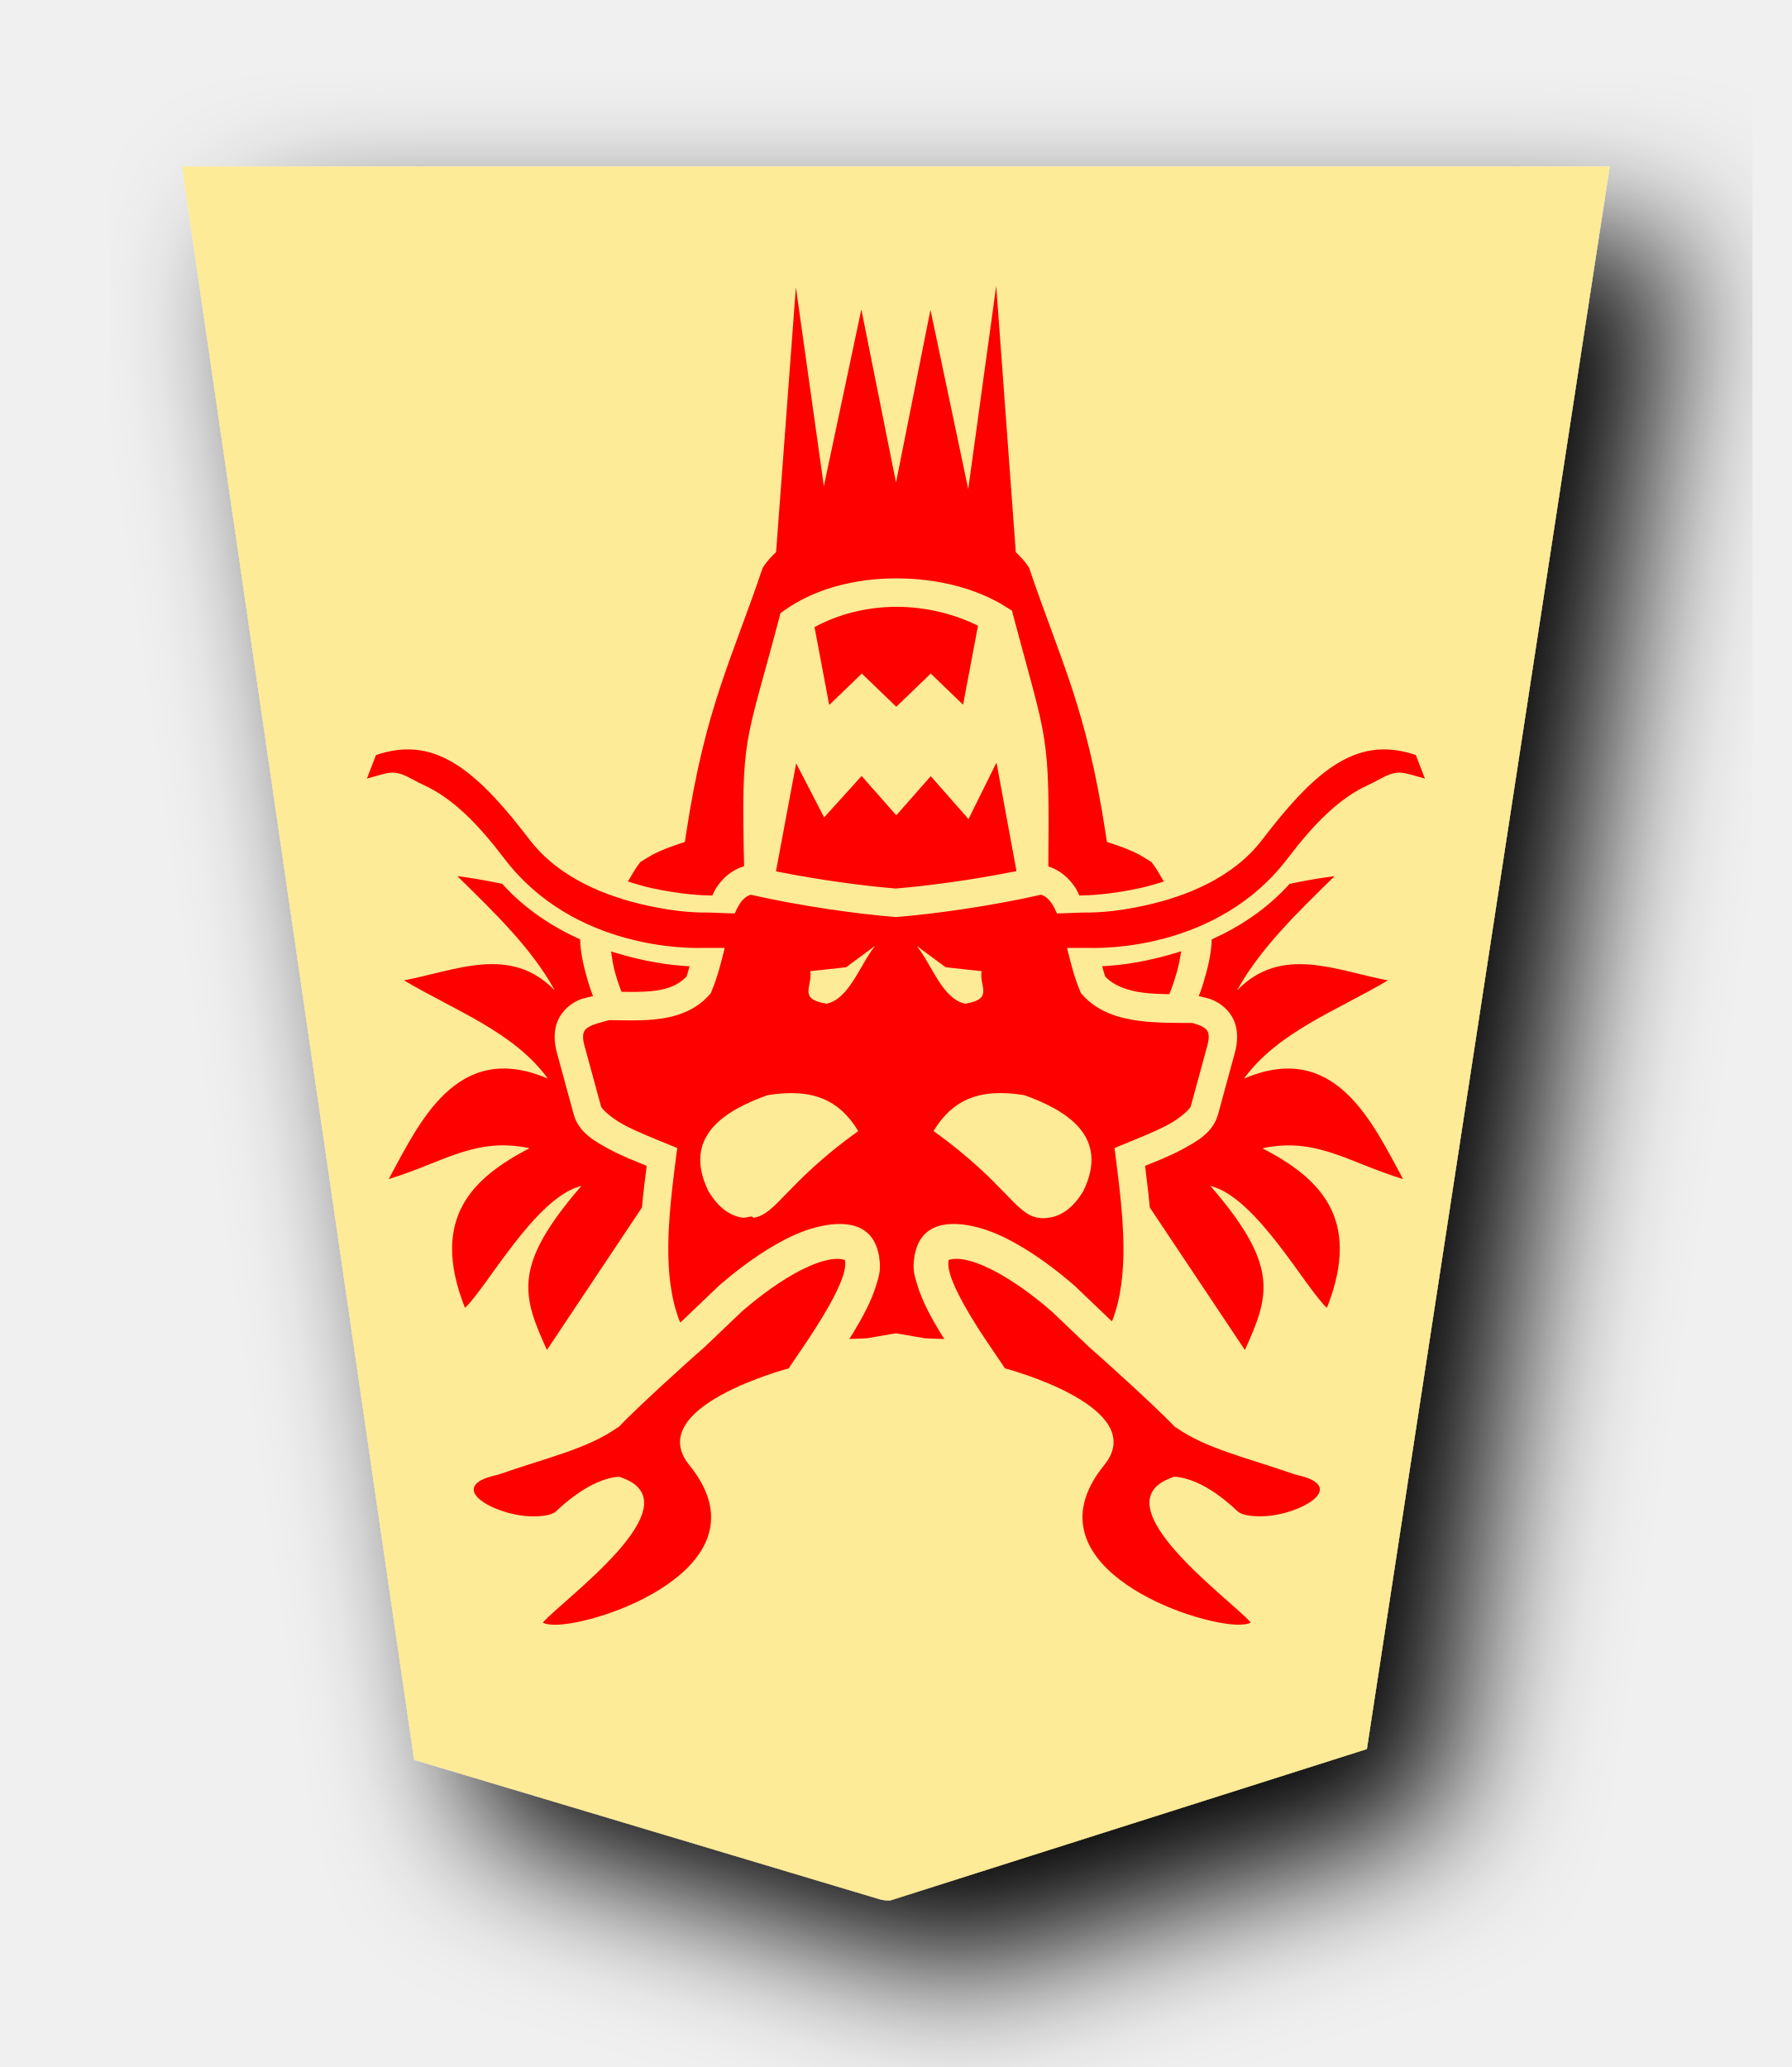
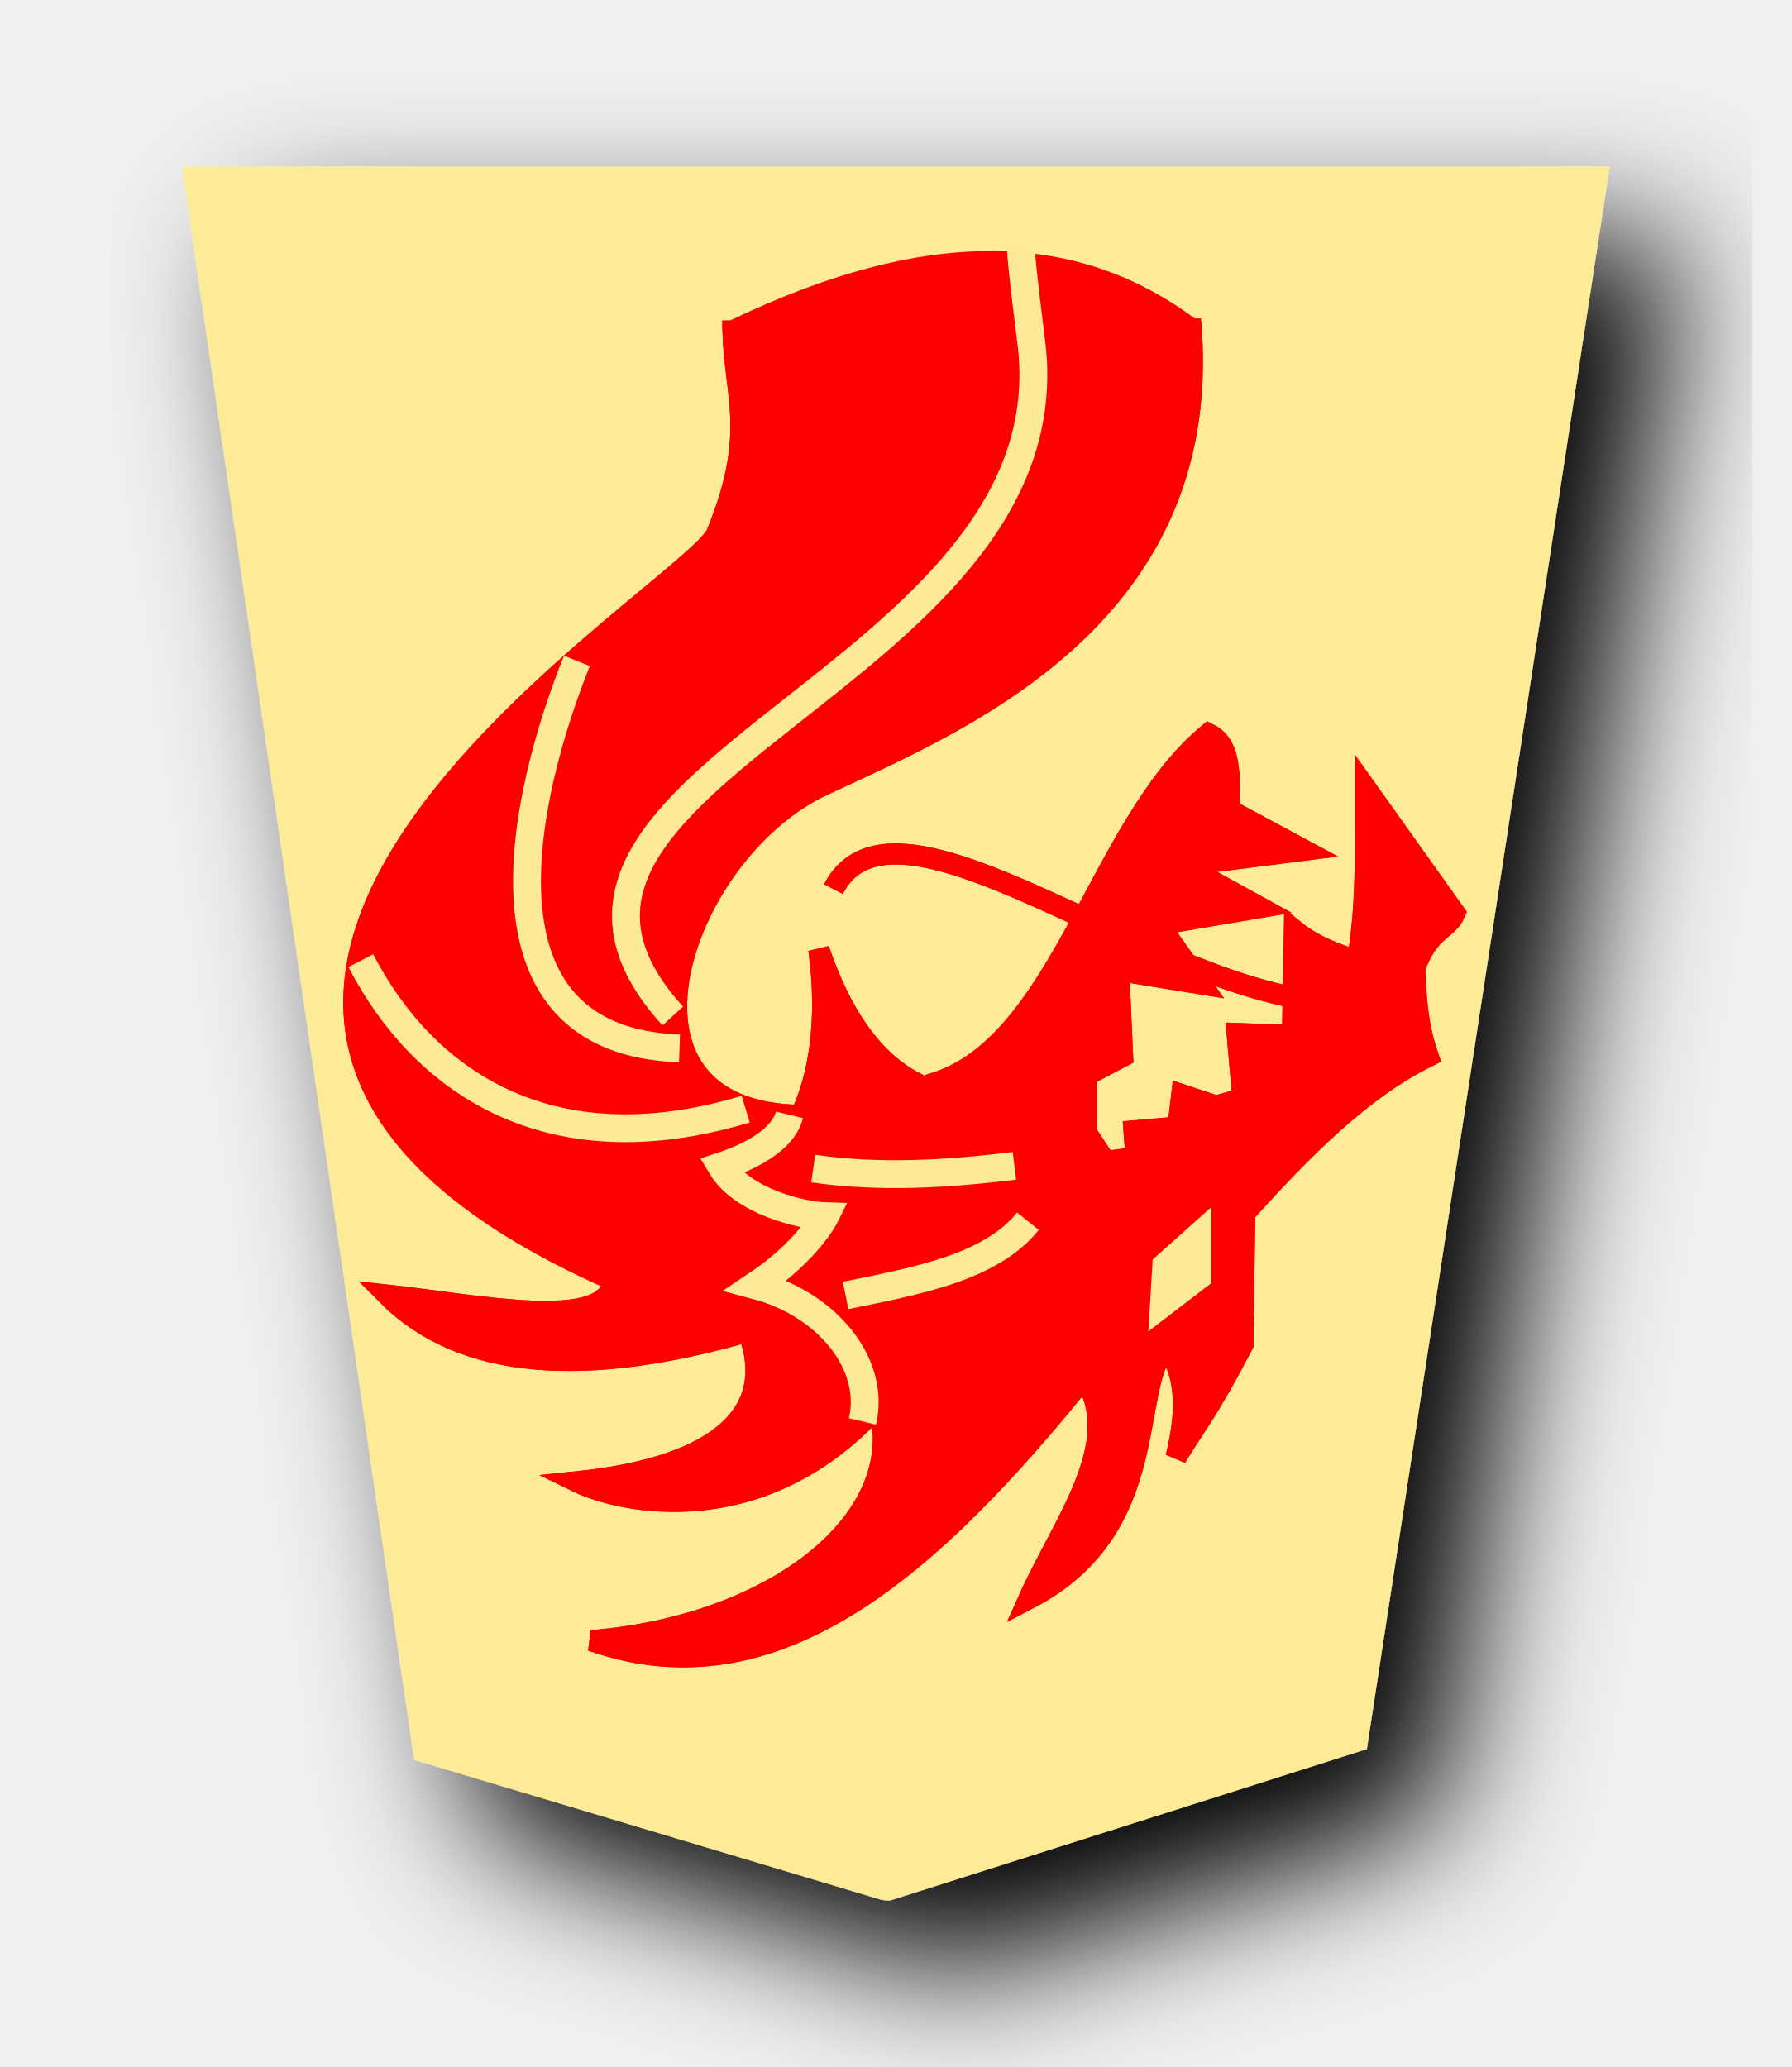
- <svg xmlns="http://www.w3.org/2000/svg" viewBox="0 0 52 60" version="1.1" id="svg14091" width="52" height="60">
-   <defs id="defs14057">
-     <filter id="a">
-       <feGaussianBlur in="SourceAlpha" result="blur" stdDeviation="2" id="feGaussianBlur14050" />
-       <feOffset result="offsetBlur" dx="2" dy="2" id="feOffset14052" />
-       <feBlend in="SourceGraphic" in2="offsetBlur" id="feBlend14054" mode="normal" />
+ <svg xmlns="http://www.w3.org/2000/svg" width="52" height="60" version="1.1" id="svg1717">
+   <defs id="defs1721">
+     <filter id="drop-shadow-2-88">
+       <feGaussianBlur in="SourceAlpha" result="blur" stdDeviation="2" id="feGaussianBlur6807-1" />
+       <feOffset result="offsetBlur" dx="2" dy="2" id="feOffset6809-5" />
+       <feBlend in="SourceGraphic" in2="offsetBlur" mode="normal" id="feBlend6811-7" />
    </filter>
  </defs>
-   <g transform="matrix(1.03094,0,0,1.03094,-106.5861,-25.906)" fill="#fdd3e3" filter="url(#a)" id="g14061">
-     <path d="m 128.456,78.635 13.41,-4.26 6.836,-44.558 h -40.19 l 6.535,44.862 13.138,3.935 c 0.09,0.017 0.18,0.032 0.271,0.021 z" fill="#fdeb98" id="path14059" />
+   <filter id="drop-shadow">
+     <feGaussianBlur in="SourceAlpha" result="blur" stdDeviation="2" id="feGaussianBlur1692" />
+     <feOffset result="offsetBlur" dx="2" dy="2" id="feOffset1694" />
+     <feBlend in="SourceGraphic" in2="offsetBlur" mode="normal" id="feBlend1696" />
+   </filter>
+   <g style="fill:#fdd3e3;fill-opacity:1;filter:url(#drop-shadow-2-88)" transform="matrix(1.030943,0,0,1.030943,-106.5868,-25.90586)" id="g7764">
+     <g transform="rotate(180,45.5785,23.8125)" id="g7762" style="fill:#fdd3e3;fill-opacity:1">
+       <path style="fill:#fdeb98;fill-opacity:1" d="m -37.299,-31.01 -13.409,4.26 -6.837,44.558 40.19,1.13e-4 -6.535,-44.862 -13.138,-3.935 c -0.09,-0.017 -0.18,-0.032 -0.271,-0.021 z" id="path7760" />
+     </g>
  </g>
-   <g id="g13683" transform="matrix(1,0,0,-1,-0.07760272,64.57627)">
-     <path id="path3940" style="fill:#ff0000;fill-opacity:1;stroke:none;stroke-width:1px;stroke-linecap:butt;stroke-linejoin:miter;stroke-opacity:1" d="m 16.304,17.417 c -0.102,-0.006 -0.194,-0.005 -0.271,0.004 -0.083,0.009 -0.15,0.026 -0.201,0.053 0.503,0.614 4.462,3.429 2.297,4.207 -0.026,0.009 -0.043,0.02 -0.068,0.029 -0.866,-0.04 -1.75,-0.917 -1.846,-1.004 -0.129,-0.118 -0.432,-0.157 -0.779,-0.143 -1.043,0.044 -2.495,0.871 -0.908,1.205 1.446,0.503 2.622,0.76 3.484,1.379 l 0.004,-0.008 c 0.616,0.638 1.898,1.798 2.539,2.363 l 1.07,1.021 c 0.325,0.278 0.895,0.74 1.498,1.078 0.306,0.172 0.619,0.31 0.883,0.379 0.261,0.068 0.445,0.069 0.594,0.021 -10e-4,-0.003 -0.002,-0.007 0.004,-0.035 0.014,-0.069 0.004,-0.207 -0.045,-0.373 -0.098,-0.333 -0.334,-0.785 -0.596,-1.221 -0.262,-0.436 -0.55,-0.859 -0.758,-1.162 -0.103,-0.151 -0.185,-0.27 -0.238,-0.355 0,0 -4.254,-1.117 -2.881,-2.811 2.278,-2.809 -2.248,-4.532 -3.781,-4.627 z m 19.6,0 v 0.002 c -1.533,0.095 -6.059,1.818 -3.781,4.627 1.374,1.694 -2.881,2.811 -2.881,2.811 -0.054,0.085 -0.135,0.205 -0.238,0.355 -0.207,0.303 -0.496,0.726 -0.758,1.162 -0.262,0.436 -0.498,0.888 -0.596,1.221 -0.049,0.166 -0.059,0.304 -0.045,0.373 0.006,0.028 0.005,0.032 0.004,0.035 0.148,0.048 0.333,0.046 0.594,-0.021 0.264,-0.069 0.577,-0.207 0.883,-0.379 0.603,-0.339 1.173,-0.8 1.498,-1.078 l 1.07,-1.021 c 0.641,-0.565 1.923,-1.725 2.539,-2.363 l 0.004,0.008 c 0.863,-0.619 2.039,-0.876 3.484,-1.379 1.587,-0.334 0.135,-1.161 -0.908,-1.205 -0.348,-0.015 -0.65,0.025 -0.779,0.143 -0.096,0.087 -0.98,0.964 -1.846,1.004 -0.025,-0.009 -0.042,-0.02 -0.068,-0.029 -2.165,-0.778 1.794,-3.593 2.297,-4.207 -0.051,-0.026 -0.119,-0.044 -0.201,-0.053 -0.077,-0.009 -0.169,-0.01 -0.271,-0.004 z m -19.953,7.973 c -0.714,1.579 -1.014,2.435 1,4.762 -1.329,-0.318 -2.772,-2.991 -3.379,-3.539 -1.042,2.636 0.261,3.792 1.873,4.633 -1.571,0.336 -2.509,-0.416 -4.086,-0.895 0.878,1.605 1.963,4.057 4.619,2.916 -0.986,1.356 -2.706,1.979 -4.176,2.852 1.511,0.286 3.086,1.036 4.375,-0.289 -0.669,1.222 -1.759,2.266 -2.828,3.316 0.443,-0.058 0.877,-0.135 1.303,-0.225 0.684,-0.756 1.477,-1.257 2.262,-1.613 0.008,-0.418 0.121,-0.854 0.234,-1.236 0.068,-0.228 0.088,-0.263 0.141,-0.41 -0.194,-0.049 -0.355,-0.062 -0.578,-0.203 -0.189,-0.12 -0.373,-0.309 -0.467,-0.566 -0.093,-0.258 -0.09,-0.557 -0.002,-0.883 l 0.484,-1.775 c 0.144,-0.529 0.602,-0.786 1.061,-1.031 0.362,-0.194 0.727,-0.334 1.059,-0.469 -0.051,-0.401 -0.101,-0.806 -0.139,-1.211 z m 20.256,0 -2.76,4.137 c -0.037,0.404 -0.086,0.807 -0.137,1.207 0.332,0.134 0.696,0.275 1.059,0.469 0.459,0.246 0.916,0.502 1.061,1.031 l 0.484,1.775 c 0.089,0.326 0.093,0.625 0,0.883 -0.093,0.258 -0.28,0.447 -0.469,0.566 -0.223,0.141 -0.382,0.154 -0.576,0.203 0.053,0.147 0.073,0.182 0.141,0.41 0.114,0.382 0.226,0.818 0.234,1.236 0.785,0.356 1.578,0.857 2.262,1.613 0.427,0.091 0.861,0.167 1.305,0.225 -1.069,-1.051 -2.161,-2.094 -2.83,-3.316 1.289,1.325 2.866,0.575 4.377,0.289 -1.47,-0.872 -3.191,-1.496 -4.178,-2.852 2.657,1.141 3.741,-1.311 4.619,-2.916 -1.577,0.478 -2.513,1.23 -4.084,0.895 1.612,-0.84 2.915,-1.997 1.873,-4.633 -0.607,0.548 -2.052,3.221 -3.381,3.539 2.014,-2.327 1.714,-3.183 1,-4.762 z m -8.719,0.318 c -0.252,0.007 -0.502,0.016 -0.529,0.02 -0.006,7e-4 -0.014,-0.002 -0.02,-0.002 l -0.861,0.148 -0.859,-0.148 c -0.006,-5e-4 -0.015,0.003 -0.021,0.002 -0.024,-0.003 -0.251,-0.012 -0.473,-0.018 0.035,0.057 0.063,0.092 0.098,0.15 0.283,0.471 0.546,0.938 0.697,1.451 0.077,0.261 0.134,0.436 0.066,0.811 0.003,-0.016 0.009,-0.027 0.012,-0.043 -0.006,0.077 -0.013,0.088 -0.014,0.09 0.004,-0.02 -0.002,-0.028 0.002,-0.047 -0.165,0.987 -1.044,1.034 -1.83,0.826 h -0.004 c -0.393,-0.102 -0.759,-0.272 -1.119,-0.475 -0.706,-0.396 -1.308,-0.89 -1.658,-1.189 l -0.021,-0.018 -1.061,-1.014 c -0.019,-0.016 -0.053,-0.047 -0.072,-0.064 -0.003,0.008 -0.031,0.068 -0.031,0.068 v 0.002 c -0.495,1.309 -0.316,2.978 -0.098,4.68 l 0.041,0.314 -0.295,0.121 c -0.379,0.154 -0.867,0.346 -1.262,0.557 -0.394,0.211 -0.641,0.477 -0.652,0.52 l -0.484,1.775 c -0.058,0.211 -0.042,0.323 -0.02,0.385 0.022,0.062 0.056,0.1 0.135,0.15 0.128,0.081 0.362,0.139 0.604,0.205 0.392,-0.004 0.833,-0.025 1.295,0.018 0.565,0.052 1.171,0.22 1.607,0.711 l 0.045,0.051 0.025,0.062 c 0.171,0.403 0.277,0.836 0.379,1.254 h -0.666 c -0.314,-0.009 -3.7,-0.075 -5.729,2.592 -0.767,1.008 -1.5,1.753 -2.342,2.137 -0.368,0.168 -0.531,0.317 -0.838,0.357 -0.19,0.025 -0.527,-0.095 -0.809,-0.172 l 0.264,0.684 c 0.917,0.314 1.661,0.159 2.371,-0.303 0.737,-0.48 1.419,-1.284 2.082,-2.148 0.864,-1.136 2.256,-1.662 3.418,-1.918 0.988,-0.217 1.573,-0.202 1.803,-0.203 l 0.738,-0.027 c 0.047,0.112 0.099,0.211 0.152,0.291 0.095,0.144 0.192,0.208 0.307,0.254 1.517,-0.342 3.092,-0.556 4.184,-0.646 l 0.033,-0.004 0.035,0.004 c 1.091,0.09 2.664,0.305 4.182,0.646 0.115,-0.046 0.211,-0.11 0.307,-0.254 0.053,-0.08 0.104,-0.179 0.152,-0.291 l 0.74,0.027 c 0.23,9.99e-4 0.815,-0.014 1.803,0.203 1.162,0.256 2.554,0.782 3.418,1.918 0.663,0.864 1.345,1.669 2.082,2.148 0.71,0.462 1.454,0.617 2.371,0.303 l 0.264,-0.684 c -0.282,0.076 -0.619,0.197 -0.809,0.172 -0.307,-0.04 -0.47,-0.189 -0.838,-0.357 -0.842,-0.384 -1.575,-1.129 -2.342,-2.137 -2.028,-2.667 -5.415,-2.601 -5.729,-2.592 h -0.668 c 0.101,-0.418 0.208,-0.851 0.379,-1.254 l 0.027,-0.062 0.045,-0.051 c 0.44,-0.495 1.064,-0.677 1.658,-0.752 0.55,-0.07 1.091,-0.054 1.529,-0.061 0.128,-0.037 0.243,-0.074 0.318,-0.121 0.079,-0.05 0.112,-0.088 0.135,-0.15 0.022,-0.062 0.038,-0.174 -0.02,-0.385 l -0.484,-1.775 c -0.012,-0.043 -0.26,-0.308 -0.654,-0.52 -0.394,-0.211 -0.883,-0.402 -1.262,-0.557 l -0.293,-0.121 0.039,-0.314 c 0.219,-1.702 0.398,-3.373 -0.098,-4.682 -5.5e-5,-1.3e-4 -0.015,-0.033 -0.016,-0.035 -0.009,0.008 -0.026,0.023 -0.035,0.031 l -1.061,1.014 -0.021,0.018 c -0.35,0.3 -0.953,0.793 -1.658,1.189 -0.361,0.203 -0.726,0.372 -1.119,0.475 h -0.002 c -0.787,0.208 -1.668,0.162 -1.832,-0.828 0.004,0.02 -4.19e-4,0.028 0.004,0.049 -3.7e-4,-0.002 -0.007,-0.012 -0.014,-0.09 0.002,0.015 0.007,0.026 0.01,0.041 -0.067,-0.372 -0.009,-0.548 0.068,-0.809 0.151,-0.513 0.414,-0.98 0.697,-1.451 0.035,-0.059 0.064,-0.095 0.1,-0.152 z m -5.551,3.516 c 0.679,0.097 0.952,1.013 3.049,2.521 -0.536,0.882 -1.297,1.258 -2.637,1.041 -1.257,-0.452 -2.48,-1.213 -1.709,-2.791 0.291,-0.48 0.62,-0.704 0.973,-0.764 0.119,-0.02 0.321,0.087 0.324,-0.008 z m 8.283,0 c 0.097,-0.014 0.202,-0.013 0.322,0.008 0.353,0.06 0.682,0.284 0.973,0.764 0.771,1.578 -0.452,2.339 -1.709,2.791 -1.34,0.217 -2.098,-0.159 -2.635,-1.041 2.096,-1.509 2.37,-2.425 3.049,-2.521 z m -6.154,6.217 c 0.66,0.144 0.95,1.093 1.406,1.678 L 24.634,36.499 23.593,36.386 c 0.07,-0.451 -0.367,-0.81 0.473,-0.945 z m 4.023,0 c 0.84,0.135 0.405,0.495 0.475,0.945 l -1.041,0.113 -0.838,0.619 c 0.457,-0.585 0.744,-1.533 1.404,-1.678 z m 5.928,0.277 c -0.258,0.004 -0.516,0.012 -0.758,0.043 -0.479,0.06 -0.855,0.209 -1.102,0.463 -0.034,0.088 -0.062,0.2 -0.092,0.305 0.519,0.023 1.324,0.125 2.293,0.434 -0.032,-0.21 -0.075,-0.434 -0.141,-0.656 -0.097,-0.327 -0.162,-0.486 -0.201,-0.588 z m -15.902,0.07 c -0.046,0.124 -0.09,0.229 -0.176,0.518 -0.067,0.226 -0.094,0.44 -0.127,0.652 0.963,-0.305 1.763,-0.407 2.279,-0.43 -0.03,-0.104 -0.058,-0.215 -0.092,-0.303 -0.246,-0.255 -0.579,-0.379 -1.023,-0.42 -0.269,-0.025 -0.562,-0.023 -0.861,-0.018 z m 2.639,2.793 c -0.253,0.003 -0.885,0.022 -1.779,0.219 -0.219,0.048 -0.447,0.117 -0.674,0.188 0.113,0.193 0.223,0.389 0.359,0.564 -0.007,-0.009 0.292,0.198 0.555,0.312 0.263,0.114 0.5,0.193 0.5,0.193 l 0.24,0.08 0.037,0.25 c 0.555,3.646 1.3,4.984 2.221,7.709 0.107,0.167 0.242,0.316 0.389,0.455 l 0.574,7.689 0.812,-5.777 1.088,5.131 1.006,-5.025 1,5.014 1.096,-5.205 0.812,5.9 0.568,-7.73 c 0.145,-0.138 0.279,-0.284 0.385,-0.449 0.921,-2.726 1.666,-4.065 2.221,-7.711 l 0.039,-0.25 0.238,-0.08 c 0,0 0.239,-0.079 0.502,-0.193 0.263,-0.114 0.559,-0.321 0.553,-0.312 0.137,-0.176 0.247,-0.373 0.359,-0.566 -0.226,-0.07 -0.454,-0.137 -0.672,-0.186 -0.896,-0.197 -1.53,-0.216 -1.781,-0.219 -0.038,0.075 -0.067,0.154 -0.113,0.225 -0.18,0.271 -0.442,0.512 -0.787,0.619 0.038,3.947 -0.024,3.54 -1.014,7.268 l -0.041,0.156 -0.135,0.086 c -0.889,0.572 -2.052,0.852 -3.219,0.852 -1.166,-4.8e-4 -2.343,-0.284 -3.244,-0.924 l -0.121,-0.086 -0.037,-0.145 c -0.986,-3.745 -1.105,-3.332 -1.018,-7.201 l -0.01,-0.002 c -0.349,-0.106 -0.616,-0.349 -0.797,-0.623 -0.047,-0.07 -0.075,-0.15 -0.113,-0.225 z m 5.324,0.203 c -0.924,0.077 -2.201,0.242 -3.48,0.5 l 0.586,3.135 0.812,-1.57 1.088,1.203 1.006,-1.143 1,1.137 1.096,-1.246 0.812,1.641 0.58,-3.15 c -1.287,-0.261 -2.571,-0.428 -3.5,-0.506 z m 0.012,5.277 -1,0.963 -0.947,-0.912 -0.426,2.26 c 0.672,0.369 1.508,0.589 2.377,0.59 0.863,3.48e-4 1.696,-0.214 2.367,-0.549 l -0.432,-2.293 -0.939,0.904 z" />
+   <g transform="matrix(-0.7642564,0,0,-0.7642564,103.3062,152.4769)" id="g5991">
+     <path style="fill:#ff0000;fill-opacity:1;stroke:#ff0000;stroke-width:0.8;stroke-linecap:butt;stroke-linejoin:miter;stroke-miterlimit:4;stroke-dasharray:none;stroke-opacity:1" d="m 99.939,158.298 c -5.05,1.298 -6.423,9.839 -10.661,13.344 -0.736,-0.368 -0.828,-1.192 -0.798,-2.901 l -2.828,-1.523 4.569,-0.58 -2.901,-1.595 3.844,-0.653 -1.595,-2.248 3.118,0.508 -0.145,-3.263 1.378,-0.725 V 156.485 l -0.725,-1.088 -1.16,0.145 0.073,1.015 -1.668,0.145 -0.145,1.233 -1.305,-0.435 -1.015,0.29 0.218,2.466 -2.103,-0.072 -0.073,3.989 c -0.474,-0.387 -1.149,-0.774 -2.393,-1.16 -0.385,2.272 -0.286,4.327 -0.29,6.6 l -3.409,-4.786 c 0.27,-0.657 1.007,-0.598 1.523,-2.103 -0.045,-1.05 -0.085,-2.098 -0.508,-3.336 2.56,-1.264 4.783,-3.539 6.962,-5.947 l 0.073,-5.004 c 1.305,-2.498 1.753,-2.994 2.538,-4.279 -0.51,2.033 -0.286,3.332 0.363,4.206 1.446,-1.538 0.089,-6.905 5.222,-9.573 -1.287,2.877 -3.691,5.894 -2.103,8.413 5.712,-7.082 11.658,-12.498 18.711,-10.008 -6.96,0.571 -12.106,4.596 -10.904,8.948 4.373,-4.886 9.736,-3.754 11.456,-2.915 -5.427,0.561 -7.647,2.641 -6.499,5.715 6.145,-1.765 10.849,-1.497 13.707,1.378 -3.442,-0.376 -8.448,-1.443 -8.58,0.571 24.088,10.629 -3.532,26.368 -3.966,28.437 -1.502,3.714 -0.65,5.123 -0.58,7.615 l -17.405,0.072 c -0.79,-11.119 9.081,-15.023 14.019,-17.348 5.409,-2.547 8.743,-12.412 0.809,-12.521 -0.674,1.42 -1.059,3.566 -0.686,6.3 -1.656,-4.871 -4.462,-6.293 -8.05,-5.367" id="path5923" />
+     <g id="g5959" style="stroke-width:0.8;stroke-miterlimit:4;stroke-dasharray:none">
+       <path id="path5925" d="m 76.815,188.497 c -0.383,-1.615 0.982,-3.333 3.033,-3.876 -1.475,-0.986 -1.966,-1.97 -1.966,-1.97 0.661,-0.021 2.352,-0.417 2.954,-1.423 -0.279,-0.091 -1.725,-0.574 -1.941,-1.465" style="display:inline;fill:none;stroke:#ffffff;stroke-width:0.6;stroke-linecap:butt;stroke-linejoin:miter;stroke-miterlimit:4;stroke-dasharray:none;stroke-opacity:1" transform="matrix(1.333333,0,0,-1.333333,0,396.8507)" />
+       <g id="g5957" style="stroke-width:0.8;stroke-miterlimit:4;stroke-dasharray:none">
+         <g id="g5949" style="stroke:#ffffff;stroke-width:0.8;stroke-miterlimit:4;stroke-dasharray:none">
+           <path id="path5927" d="m 106.855,157.383 c 7.556,-2.277 12.294,1.142 14.615,5.641" style="fill:none;stroke:#ffffff;stroke-width:0.8;stroke-linecap:butt;stroke-linejoin:miter;stroke-miterlimit:4;stroke-dasharray:none;stroke-opacity:1" />
+           <path id="path5929" d="m 109.368,159.691 c 8.144,0.284 5.927,9.657 3.897,14.718" style="fill:none;stroke:#ffffff;stroke-width:0.8;stroke-linecap:butt;stroke-linejoin:miter;stroke-miterlimit:4;stroke-dasharray:none;stroke-opacity:1" />
+           <path id="path5931" d="m 113.778,156.87 c 3.371,1.833 6.189,4.367 4.974,12" style="fill:none;stroke:#ffffff;stroke-width:0.8;stroke-linecap:butt;stroke-linejoin:miter;stroke-miterlimit:4;stroke-dasharray:none;stroke-opacity:1" />
+           <path id="path5933" d="m 108.701,173.639 c -1.781,0.807 -2.699,7.632 -1.436,7.231" style="fill:none;stroke:#ffffff;stroke-width:0.8;stroke-linecap:butt;stroke-linejoin:miter;stroke-miterlimit:4;stroke-dasharray:none;stroke-opacity:1" />
+           <g style="stroke:#ffffff;stroke-width:0.8;stroke-miterlimit:4;stroke-dasharray:none" id="g5947">
+             <path style="fill:none;stroke:#ffffff;stroke-width:0.8;stroke-linecap:butt;stroke-linejoin:miter;stroke-miterlimit:4;stroke-dasharray:none;stroke-opacity:1" d="m 114.035,161.742 c 2.846,11.105 -15.307,14.109 -12.666,25.128" id="path5935" />
+             <path style="fill:none;stroke:#ffffff;stroke-width:0.8;stroke-linecap:butt;stroke-linejoin:miter;stroke-miterlimit:4;stroke-dasharray:none;stroke-opacity:1" d="m 109.625,160.921 c 8.402,9.23 -15.847,12.912 -13.538,26.102" id="path5937" />
+             <path style="fill:none;stroke:#ffffff;stroke-width:0.8;stroke-linecap:butt;stroke-linejoin:miter;stroke-miterlimit:4;stroke-dasharray:none;stroke-opacity:1" d="m 106.137,168.101 2.82,1.333" id="path5939" />
+             <path style="fill:none;stroke:#ffffff;stroke-width:0.8;stroke-linecap:butt;stroke-linejoin:miter;stroke-miterlimit:4;stroke-dasharray:none;stroke-opacity:1" d="m 100.958,171.075 c 0.944,1.219 1.638,2.318 3.128,2.308" id="path5941" />
+             <path style="fill:none;stroke:#ffffff;stroke-width:0.8;stroke-linecap:butt;stroke-linejoin:miter;stroke-miterlimit:4;stroke-dasharray:none;stroke-opacity:1" d="m 94.548,175.126 c 0.727,1.872 3.111,1.784 5.282,1.949" id="path5943" />
+             <path style="fill:none;stroke:#ffffff;stroke-width:0.8;stroke-linecap:butt;stroke-linejoin:miter;stroke-miterlimit:4;stroke-dasharray:none;stroke-opacity:1" d="m 91.061,180.1 c 0.097,3.528 2.614,3.75 4.974,3.949" id="path5945" />
+           </g>
+         </g>
+         <path style="fill:none;stroke:#ffffff;stroke-width:0.8;stroke-linecap:butt;stroke-linejoin:miter;stroke-miterlimit:4;stroke-dasharray:none;stroke-opacity:1" d="m 93.112,152.255 c 2.017,-2.722 3.803,-5.72 7.128,-6.872" id="path5951" />
+         <path style="fill:none;stroke:#ffffff;stroke-width:0.8;stroke-linecap:butt;stroke-linejoin:miter;stroke-miterlimit:4;stroke-dasharray:none;stroke-opacity:1" d="m 96.65,155.229 c 2.547,-0.309 5.094,-0.472 7.641,-0.103" id="path5953" />
+         <path style="fill:none;stroke:#ffffff;stroke-width:0.8;stroke-linecap:butt;stroke-linejoin:miter;stroke-miterlimit:4;stroke-dasharray:none;stroke-opacity:1" d="m 96.138,153.127 c 1.403,-1.755 4.191,-2.262 6.923,-2.82" id="path5955" />
+       </g>
+     </g>
+     <path style="fill:#ffffff;fill-opacity:1;stroke:#ffffff;stroke-width:0.8;stroke-linecap:butt;stroke-linejoin:miter;stroke-miterlimit:4;stroke-dasharray:none;stroke-opacity:1" d="m 91.112,149.793 -1.538,1.179 v 1.795 l 1.436,-1.282 z" id="path5961" />
+     <path style="fill:none;stroke:#ff0000;stroke-width:0.8;stroke-linecap:butt;stroke-linejoin:miter;stroke-miterlimit:4;stroke-dasharray:none;stroke-opacity:1" d="m 84.446,161.434 c 6.802,0.229 16.721,8.885 19.076,4.308" id="path5963" />
+     <path id="path5965" d="m 99.939,158.298 c -5.05,1.298 -6.423,9.839 -10.661,13.344 -0.736,-0.368 -0.828,-1.192 -0.798,-2.901 l -2.828,-1.523 4.569,-0.58 -2.901,-1.595 3.844,-0.653 -1.595,-2.248 3.118,0.508 -0.145,-3.263 1.378,-0.725 V 156.485 l -0.725,-1.088 -1.16,0.145 0.073,1.015 -1.668,0.145 -0.145,1.233 -1.305,-0.435 -1.015,0.29 0.218,2.466 -2.103,-0.072 -0.073,3.989 c -0.474,-0.387 -1.149,-0.774 -2.393,-1.16 -0.385,2.272 -0.286,4.327 -0.29,6.6 l -3.409,-4.786 c 0.27,-0.657 1.007,-0.598 1.523,-2.103 -0.045,-1.05 -0.085,-2.098 -0.508,-3.336 2.56,-1.264 4.783,-3.539 6.962,-5.947 l 0.073,-5.004 c 1.305,-2.498 1.753,-2.994 2.538,-4.279 -0.51,2.033 -0.286,3.332 0.363,4.206 1.446,-1.538 0.089,-6.905 5.222,-9.573 -1.287,2.877 -3.691,5.894 -2.103,8.413 5.712,-7.082 11.658,-12.498 18.711,-10.008 -6.96,0.571 -12.106,4.596 -10.904,8.948 4.373,-4.886 9.736,-3.754 11.456,-2.915 -5.427,0.561 -7.647,2.641 -6.499,5.715 6.145,-1.765 10.849,-1.497 13.707,1.378 -3.442,-0.376 -8.448,-1.443 -8.58,0.571 24.088,10.629 -3.532,26.368 -3.966,28.437 -1.502,3.714 -0.65,5.123 -0.58,7.615 -7.879,3.808 -13.315,3.165 -17.405,0.072 -0.79,-11.119 9.081,-15.023 14.019,-17.348 5.409,-2.547 8.743,-12.412 0.809,-12.521 -0.674,1.42 -1.059,3.566 -0.686,6.3 -1.656,-4.871 -4.462,-6.293 -8.05,-5.367" style="fill:#ff0000;fill-opacity:1;stroke:#ff0000;stroke-width:0.8;stroke-linecap:butt;stroke-linejoin:miter;stroke-miterlimit:4;stroke-dasharray:none;stroke-opacity:1" />
+     <g style="stroke-width:0.8;stroke-miterlimit:4;stroke-dasharray:none" id="g5985">
+       <path transform="matrix(1.333333,0,0,-1.333333,0,396.8507)" style="display:inline;fill:none;stroke:#fcea97;stroke-width:0.793;stroke-linecap:butt;stroke-linejoin:miter;stroke-miterlimit:4;stroke-dasharray:none;stroke-opacity:1" d="m 76.815,188.497 c -0.383,-1.615 0.982,-3.333 3.033,-3.876 -1.475,-0.986 -1.966,-1.97 -1.966,-1.97 0.661,-0.021 2.352,-0.417 2.954,-1.423 -0.279,-0.091 -1.725,-0.574 -1.941,-1.465" id="path5967" />
+       <g style="stroke-width:0.8;stroke-miterlimit:4;stroke-dasharray:none" id="g5983">
+         <g style="stroke:#ffffff;stroke-width:0.8;stroke-miterlimit:4;stroke-dasharray:none" id="g5977">
+           <path style="fill:none;stroke:#fcea97;stroke-width:1.058;stroke-linecap:butt;stroke-linejoin:miter;stroke-miterlimit:4;stroke-dasharray:none;stroke-opacity:1" d="m 106.855,157.383 c 7.556,-2.277 12.294,1.142 14.615,5.641" id="path5969" />
+           <path style="fill:none;stroke:#fcea97;stroke-width:1.058;stroke-linecap:butt;stroke-linejoin:miter;stroke-miterlimit:4;stroke-dasharray:none;stroke-opacity:1" d="m 109.368,159.691 c 8.144,0.284 5.927,9.657 3.897,14.718" id="path5971" />
+           <g id="g5975" style="stroke:#ffffff;stroke-width:0.8;stroke-miterlimit:4;stroke-dasharray:none">
+             <path id="path5973" d="m 109.625,160.921 c 8.252,9.066 -14.993,12.779 -13.637,25.406 0.025,0.229 0.413,3.232 0.404,3.645" style="fill:none;stroke:#fcea97;stroke-width:1.058;stroke-linecap:butt;stroke-linejoin:miter;stroke-miterlimit:4;stroke-dasharray:none;stroke-opacity:1" />
+           </g>
+         </g>
+         <path id="path5979" d="m 96.65,155.229 c 2.547,-0.309 5.094,-0.472 7.641,-0.103" style="fill:none;stroke:#fcea97;stroke-width:1.058;stroke-linecap:butt;stroke-linejoin:miter;stroke-miterlimit:4;stroke-dasharray:none;stroke-opacity:1" />
+         <path id="path5981" d="m 96.138,153.127 c 1.403,-1.755 4.191,-2.262 6.923,-2.82" style="fill:none;stroke:#fcea97;stroke-width:1.058;stroke-linecap:butt;stroke-linejoin:miter;stroke-miterlimit:4;stroke-dasharray:none;stroke-opacity:1" />
+       </g>
+     </g>
+     <path id="path5987" d="m 91.112,149.793 -1.538,1.179 v 1.795 l 1.436,-1.282 z" style="fill:#fcea97;fill-opacity:1;stroke:#fcea97;stroke-width:0.8;stroke-linecap:butt;stroke-linejoin:miter;stroke-miterlimit:4;stroke-dasharray:none;stroke-opacity:1" />
+     <path id="path5989" d="m 84.446,161.434 c 6.802,0.229 16.721,8.885 19.076,4.308" style="fill:none;stroke:#ff0000;stroke-width:0.8;stroke-linecap:butt;stroke-linejoin:miter;stroke-miterlimit:4;stroke-dasharray:none;stroke-opacity:1" />
  </g>
</svg>
